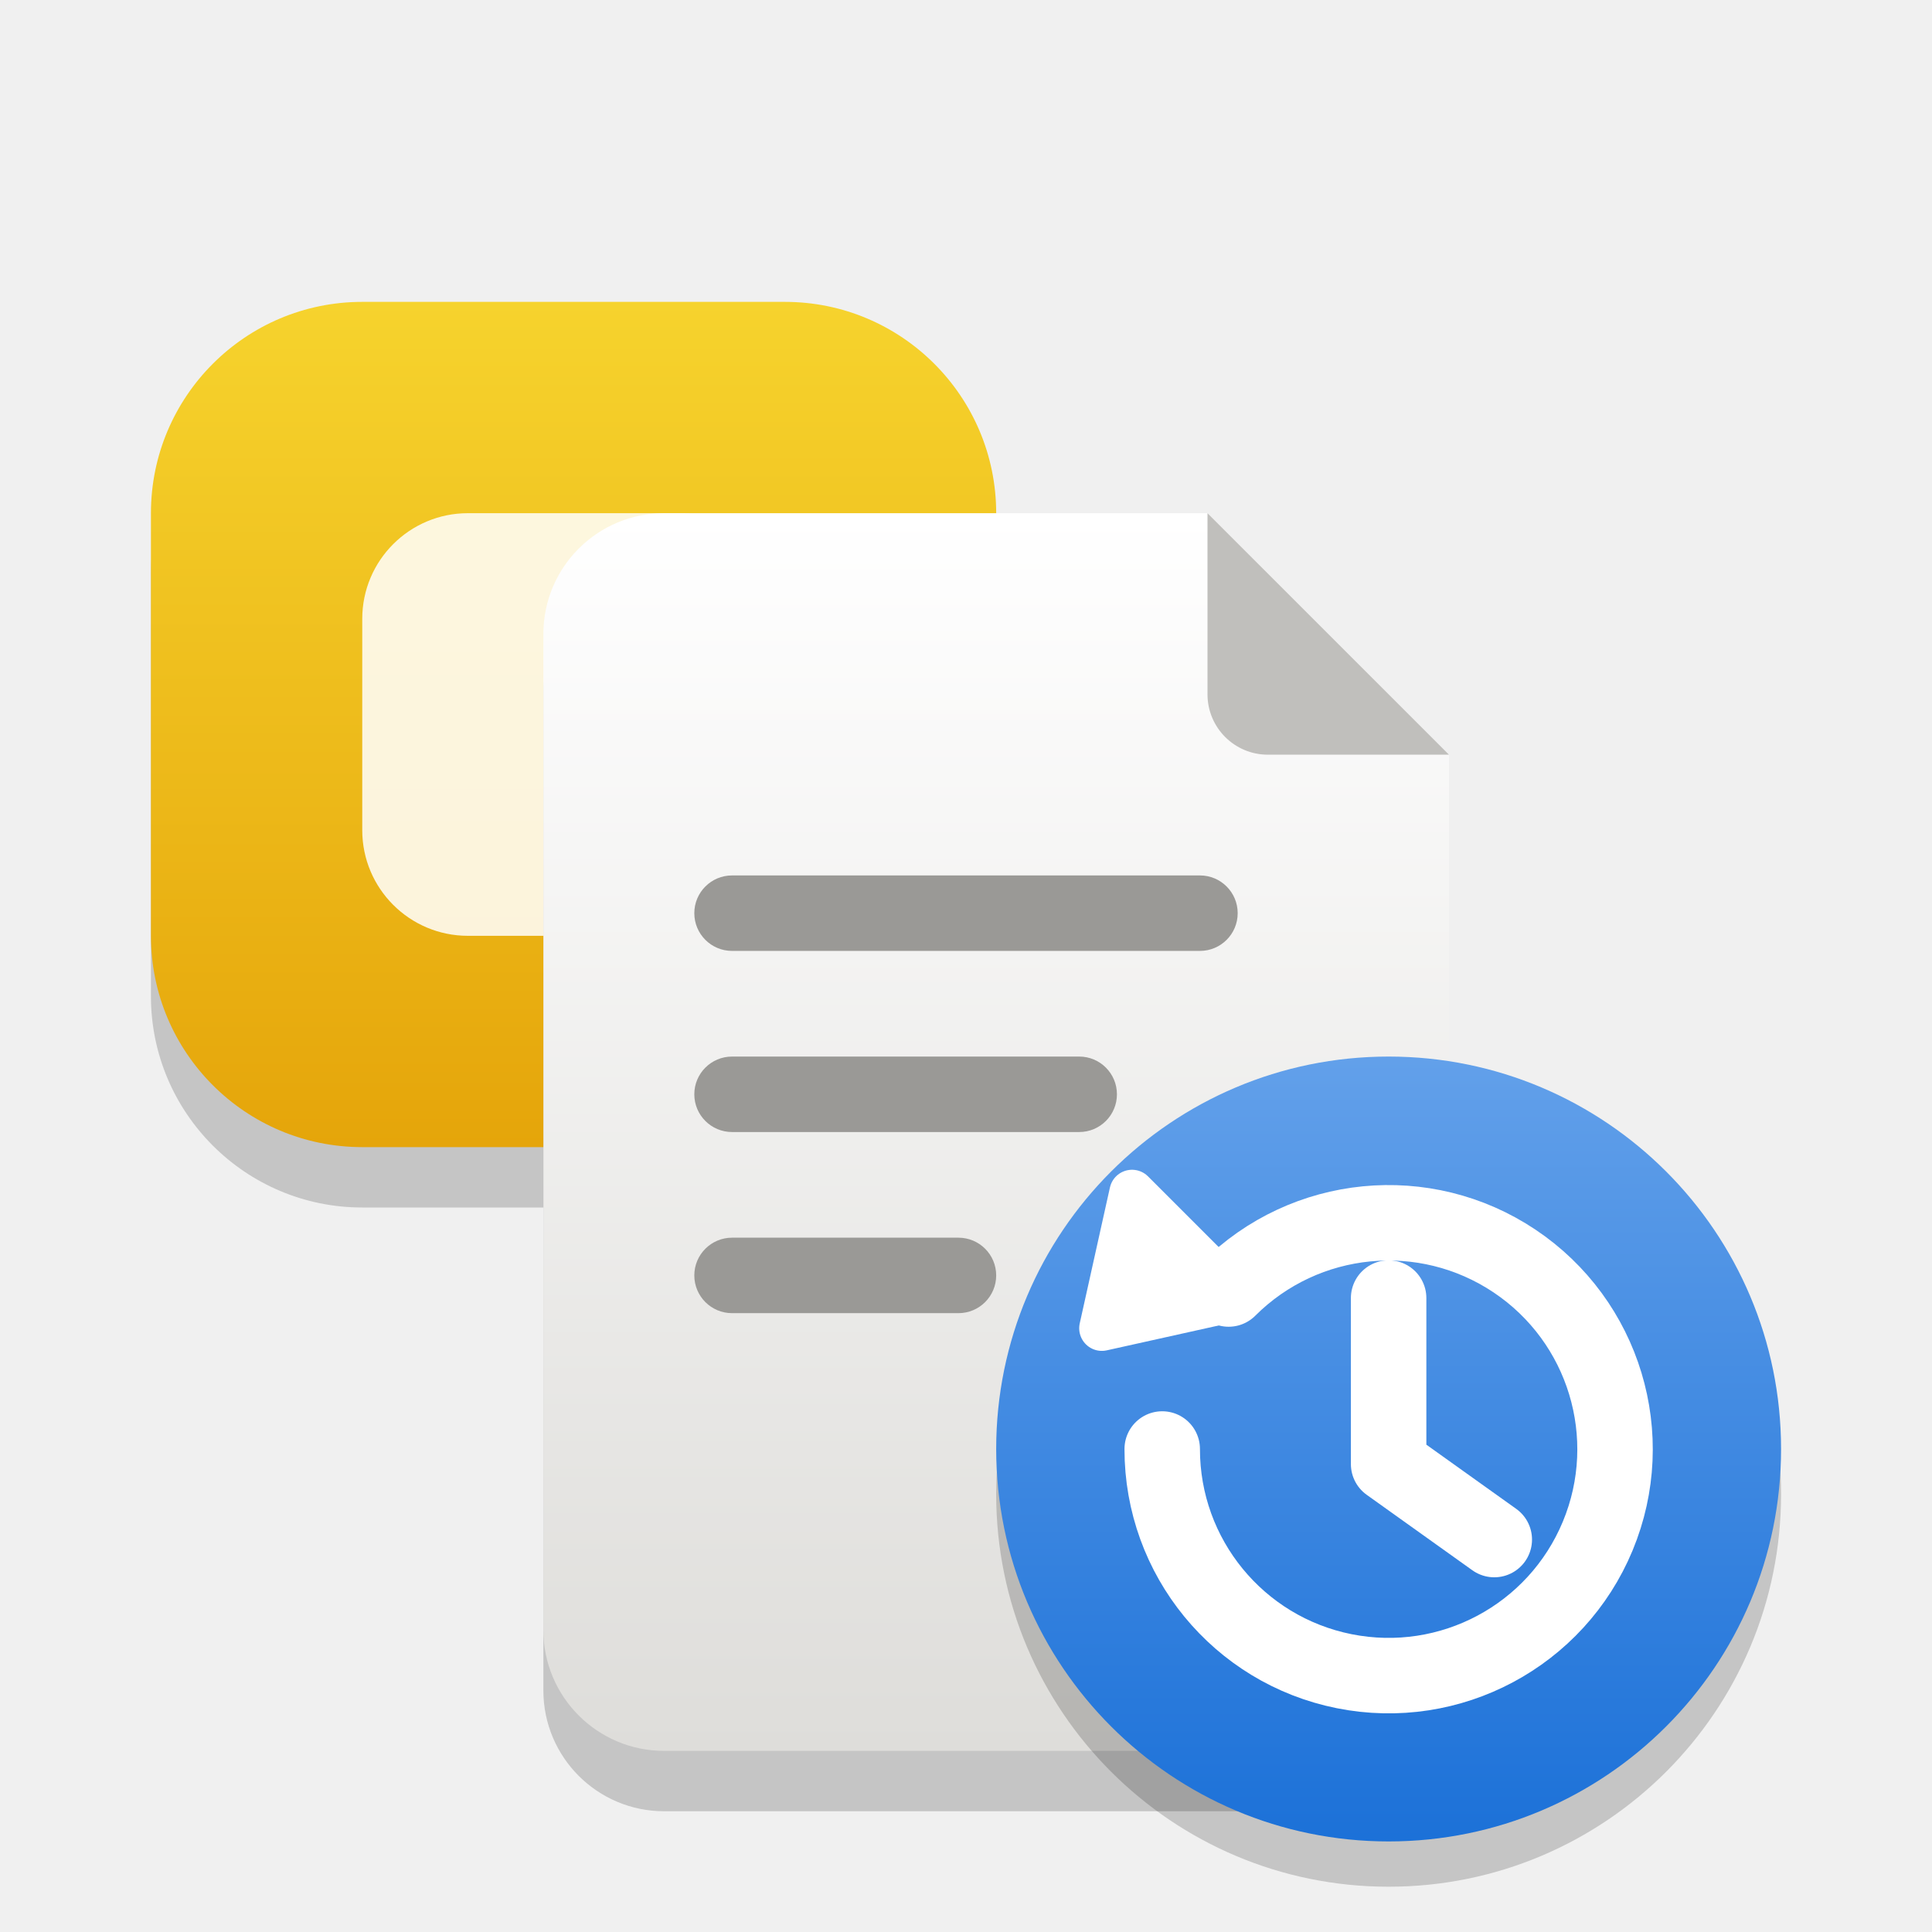
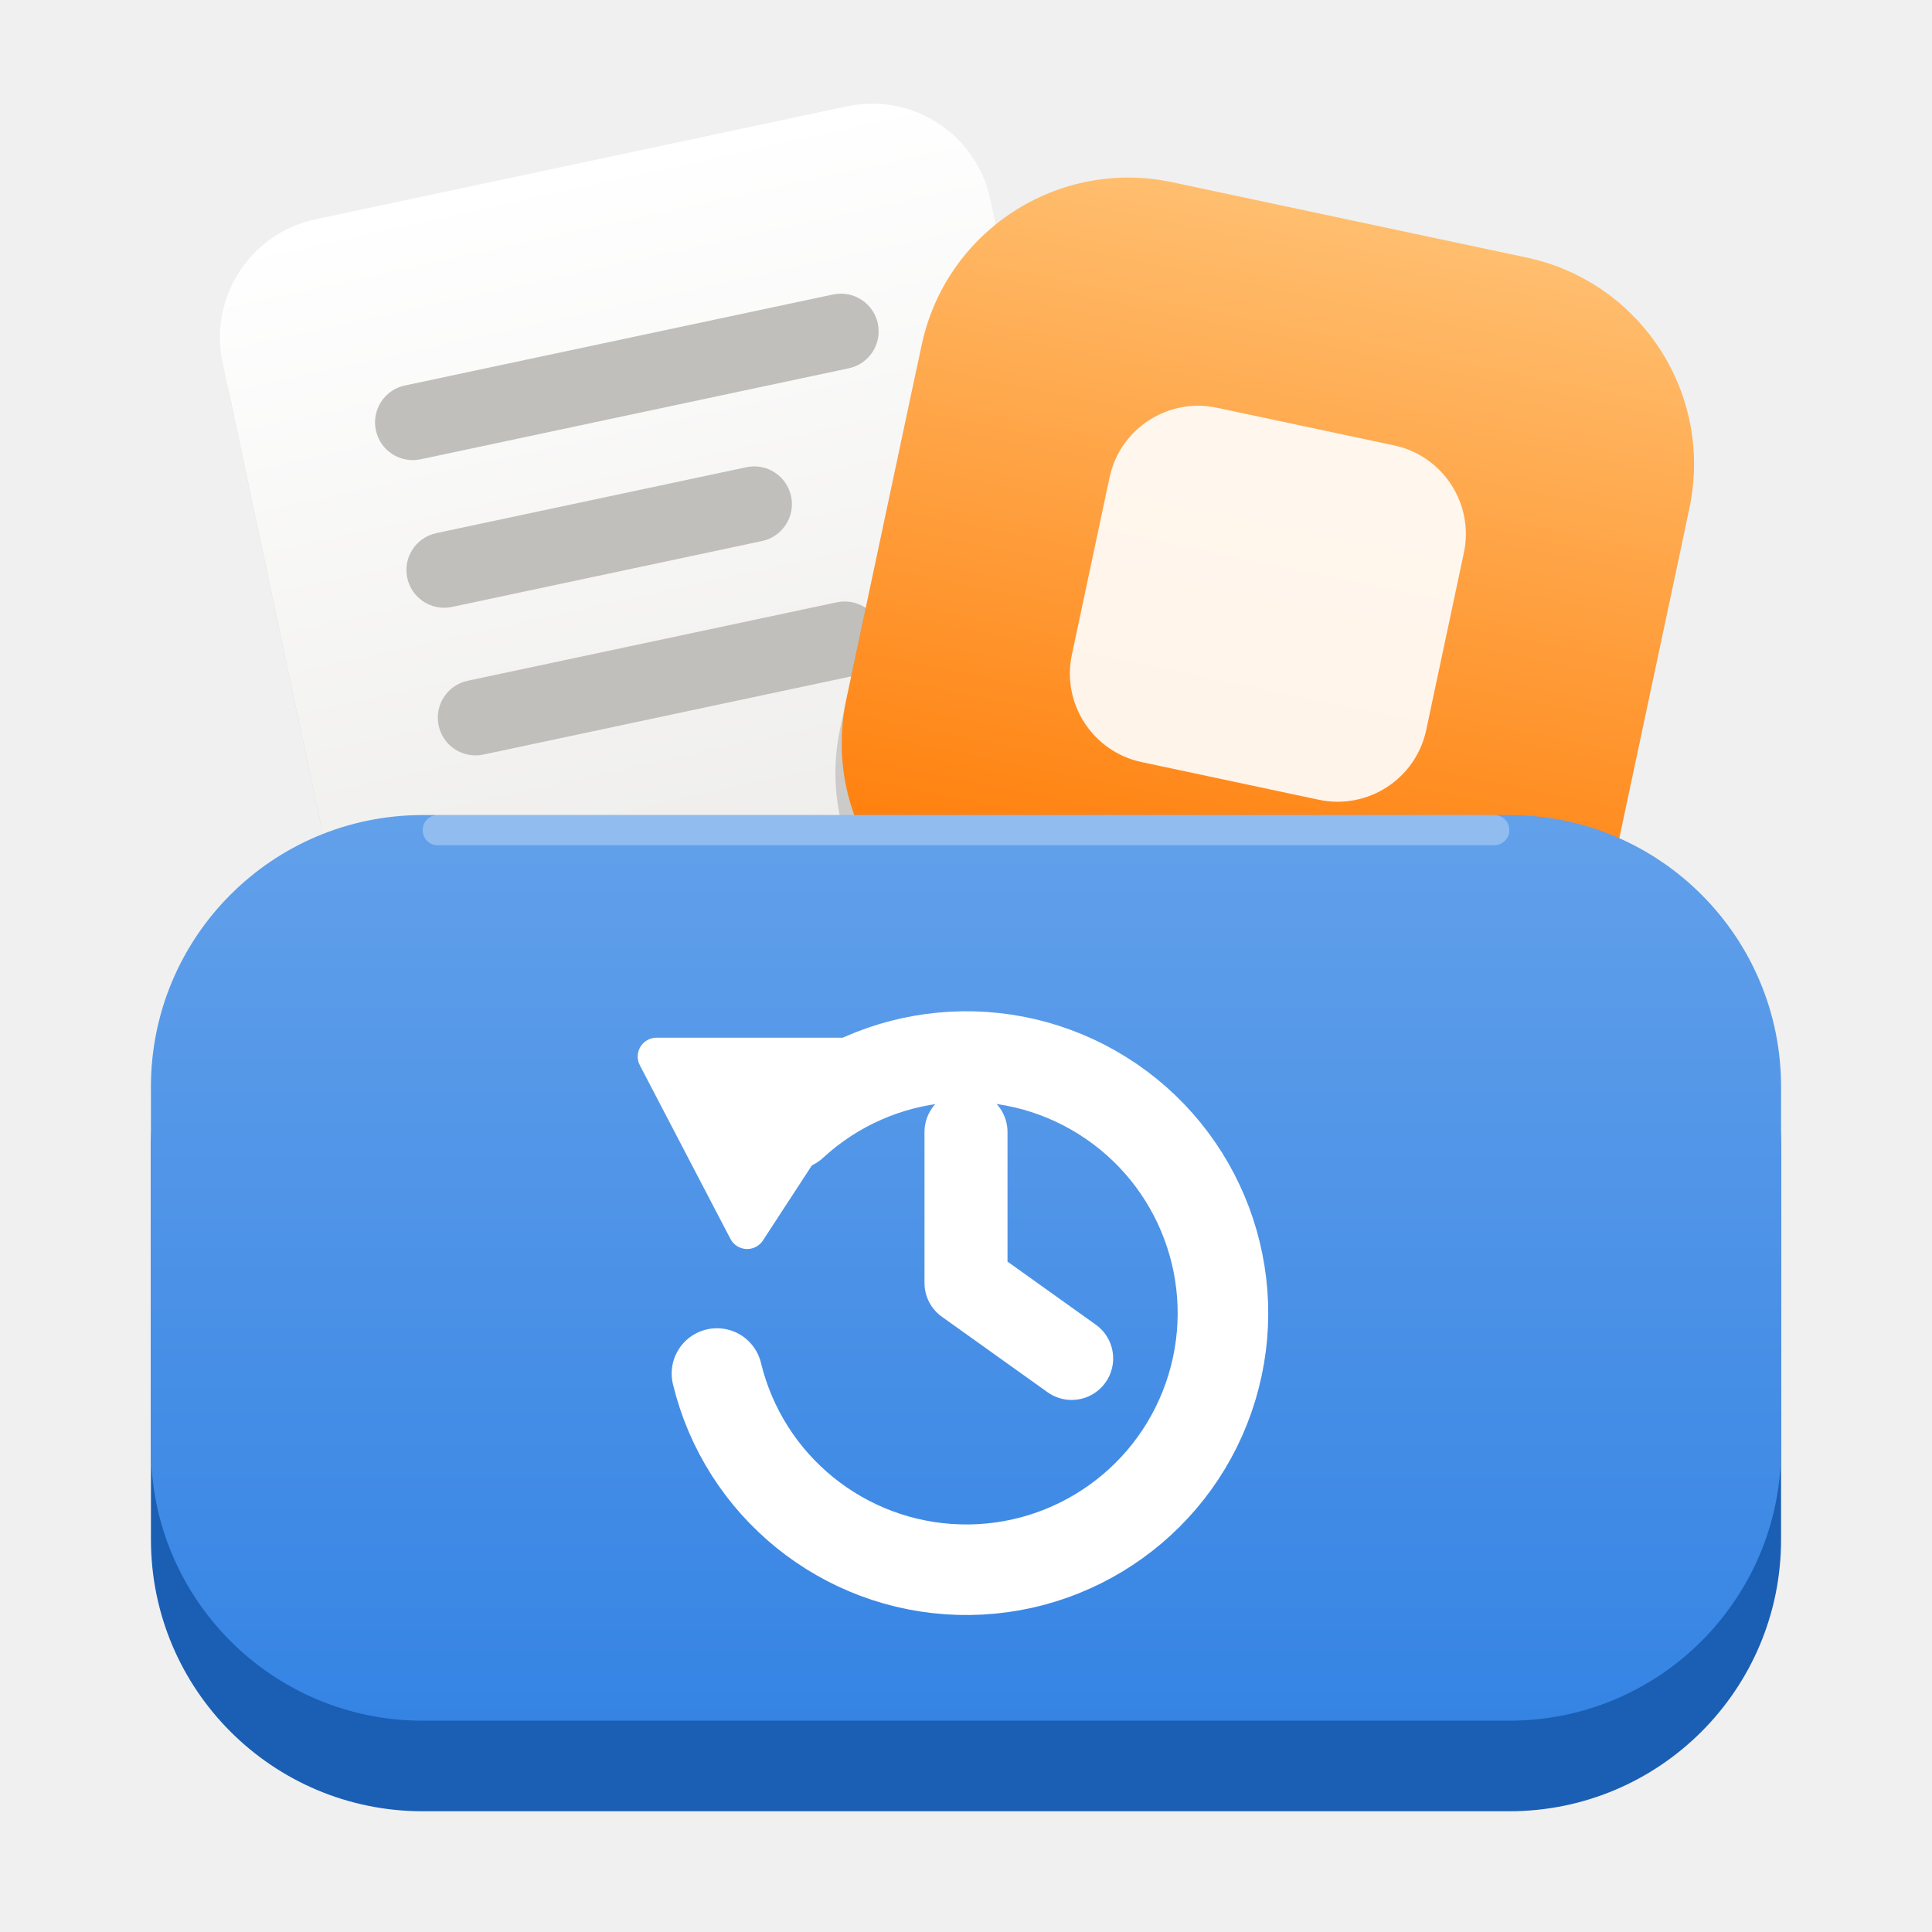
<svg xmlns="http://www.w3.org/2000/svg" width="128" height="128" viewBox="0 0 128 128">
  <defs>
    <linearGradient id="page" x1="0" y1="0" x2="0" y2="1">
      <stop offset="0" stop-color="#ffffff" />
-       <stop offset="1" stop-color="#deddda" />
+       <stop offset="1" stop-color="#e8e7e4" />
    </linearGradient>
-     <linearGradient id="app" x1="0" y1="0" x2="0" y2="1">
-       <stop offset="0" stop-color="#f6d32d" />
-       <stop offset="1" stop-color="#e5a50a" />
+     <linearGradient id="tile" x1="0" y1="0" x2="0" y2="1">
+       <stop offset="0" stop-color="#ffbe6f" />
+       <stop offset="1" stop-color="#ff7800" />
    </linearGradient>
-     <linearGradient id="badge" x1="0" y1="0" x2="0" y2="1">
+     <linearGradient id="tray" x1="0" y1="0" x2="0" y2="1">
      <stop offset="0" stop-color="#62a0ea" />
-       <stop offset="1" stop-color="#1c71d8" />
+       <stop offset="1" stop-color="#3584e4" />
    </linearGradient>
  </defs>
-   <rect x="10" y="24" width="56" height="56" rx="14" fill="#000" opacity="0.18" />
-   <rect x="10" y="20" width="56" height="56" rx="14" fill="url(#app)" />
-   <rect x="24" y="34" width="28" height="28" rx="7" fill="#fff" opacity="0.85" />
-   <path d="M44 34 h36 l16 16 v58 a8 8 0 0 1 -8 8 h-44 a8 8 0 0 1 -8 -8 v-66 a8 8 0 0 1 8 -8 z" fill="#000" opacity="0.18" transform="translate(0 4)" />
-   <path d="M44 34 h36 l16 16 v58 a8 8 0 0 1 -8 8 h-44 a8 8 0 0 1 -8 -8 v-66 a8 8 0 0 1 8 -8 z" fill="url(#page)" />
-   <path d="M80 34 v12 a4 4 0 0 0 4 4 h12 z" fill="#c0bfbc" />
-   <rect x="46" y="58" width="36" height="5" rx="2.5" fill="#9a9996" />
-   <rect x="46" y="70" width="28" height="5" rx="2.5" fill="#9a9996" />
-   <rect x="46" y="82" width="20" height="5" rx="2.5" fill="#9a9996" />
-   <circle cx="92" cy="96" r="26" fill="#000" opacity="0.18" transform="translate(0 3)" />
-   <circle cx="92" cy="96" r="26" fill="url(#badge)" />
-   <path d="M77 96 a15 15 0 1 0 4.4 -10.6" fill="none" stroke="#fff" stroke-width="5" stroke-linecap="round" />
-   <path d="M75 79 l7 7 l-9 2 z" fill="#fff" stroke="#fff" stroke-width="3" stroke-linejoin="round" />
-   <path d="M92 86 v11 l7 5" fill="none" stroke="#fff" stroke-width="5" stroke-linecap="round" stroke-linejoin="round" />
+   <g transform="rotate(-12 46 46)">
+     <rect x="20" y="10" width="52" height="66" rx="8" fill="#000" opacity="0.15" transform="translate(0 2)" />
+     <rect x="20" y="10" width="52" height="66" rx="8" fill="url(#page)" />
+     <rect x="29" y="22" width="34" height="5" rx="2.5" fill="#c0bfbc" />
+     <rect x="29" y="32" width="26" height="5" rx="2.5" fill="#c0bfbc" />
+     <rect x="29" y="42" width="30" height="5" rx="2.5" fill="#c0bfbc" />
+   </g>
+   <g transform="rotate(12 84 40)">
+     <rect x="58" y="14" width="52" height="52" rx="14" fill="#000" opacity="0.15" transform="translate(0 2)" />
+     <rect x="58" y="14" width="52" height="52" rx="14" fill="url(#tile)" />
+     <rect x="72" y="28" width="24" height="24" rx="6" fill="#fff" opacity="0.9" />
+   </g>
+   <rect x="10" y="58" width="108" height="62" rx="18" fill="#1a5fb4" />
+   <rect x="10" y="54" width="108" height="60" rx="18" fill="url(#tray)" />
+   <rect x="28" y="54" width="72" height="2" rx="1" fill="#fff" opacity="0.3" />
+   <g fill="none" stroke="#fff" stroke-linecap="round" stroke-linejoin="round">
+     <path d="M47.5 91 A17 17 0 1 0 52.5 74.5" stroke-width="6" />
+     <path d="M64 75 v10 l7 5" stroke-width="5.5" />
+   </g>
+   <path d="M43.5 70 l13.5 0 l-7.5 11.5 z" fill="#fff" stroke="#fff" stroke-width="2.5" stroke-linejoin="round" />
</svg>
